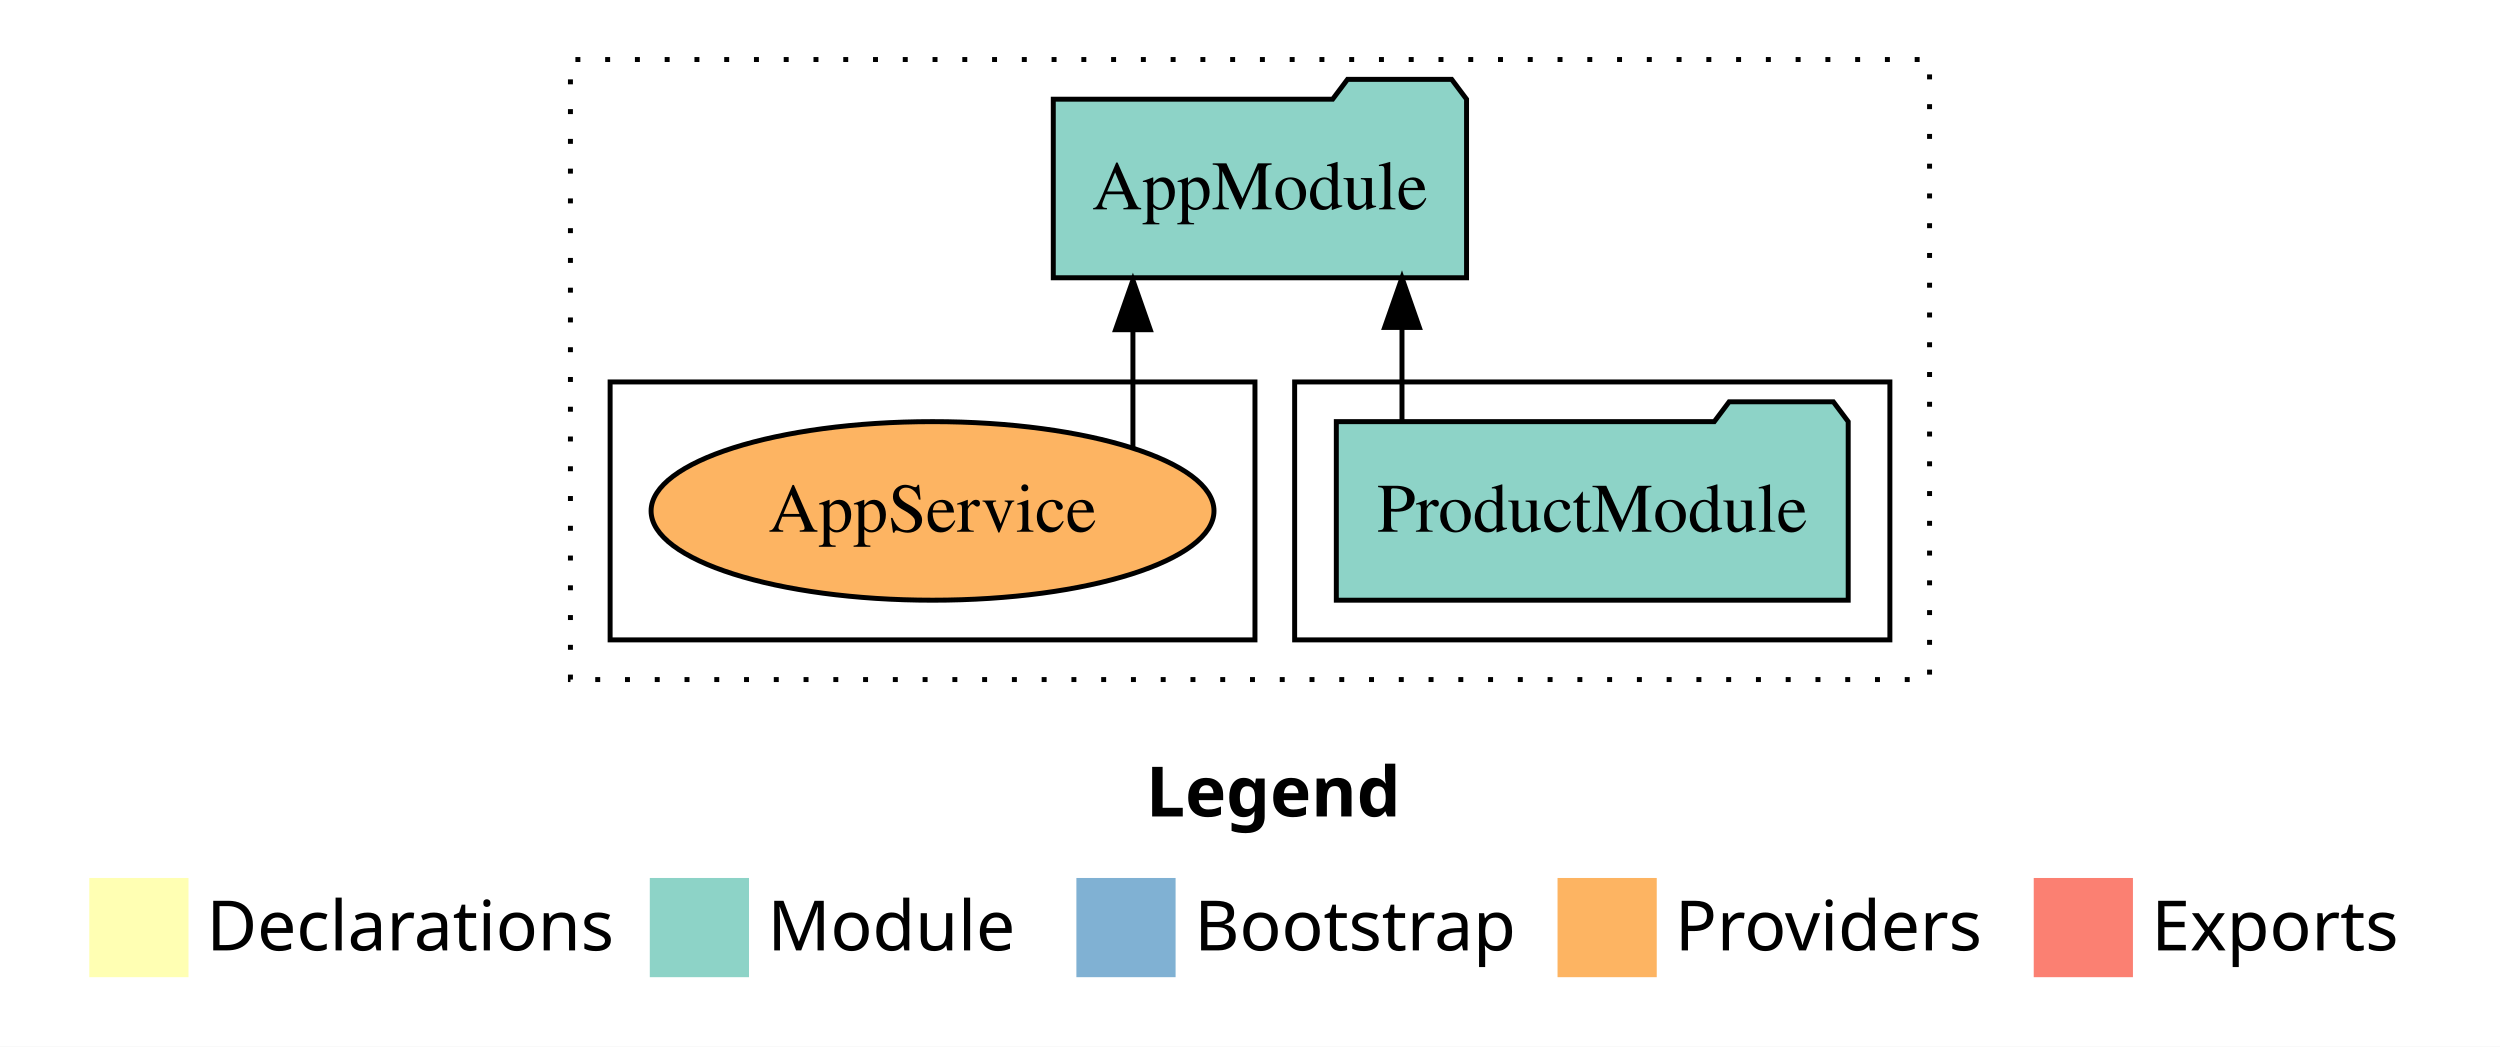
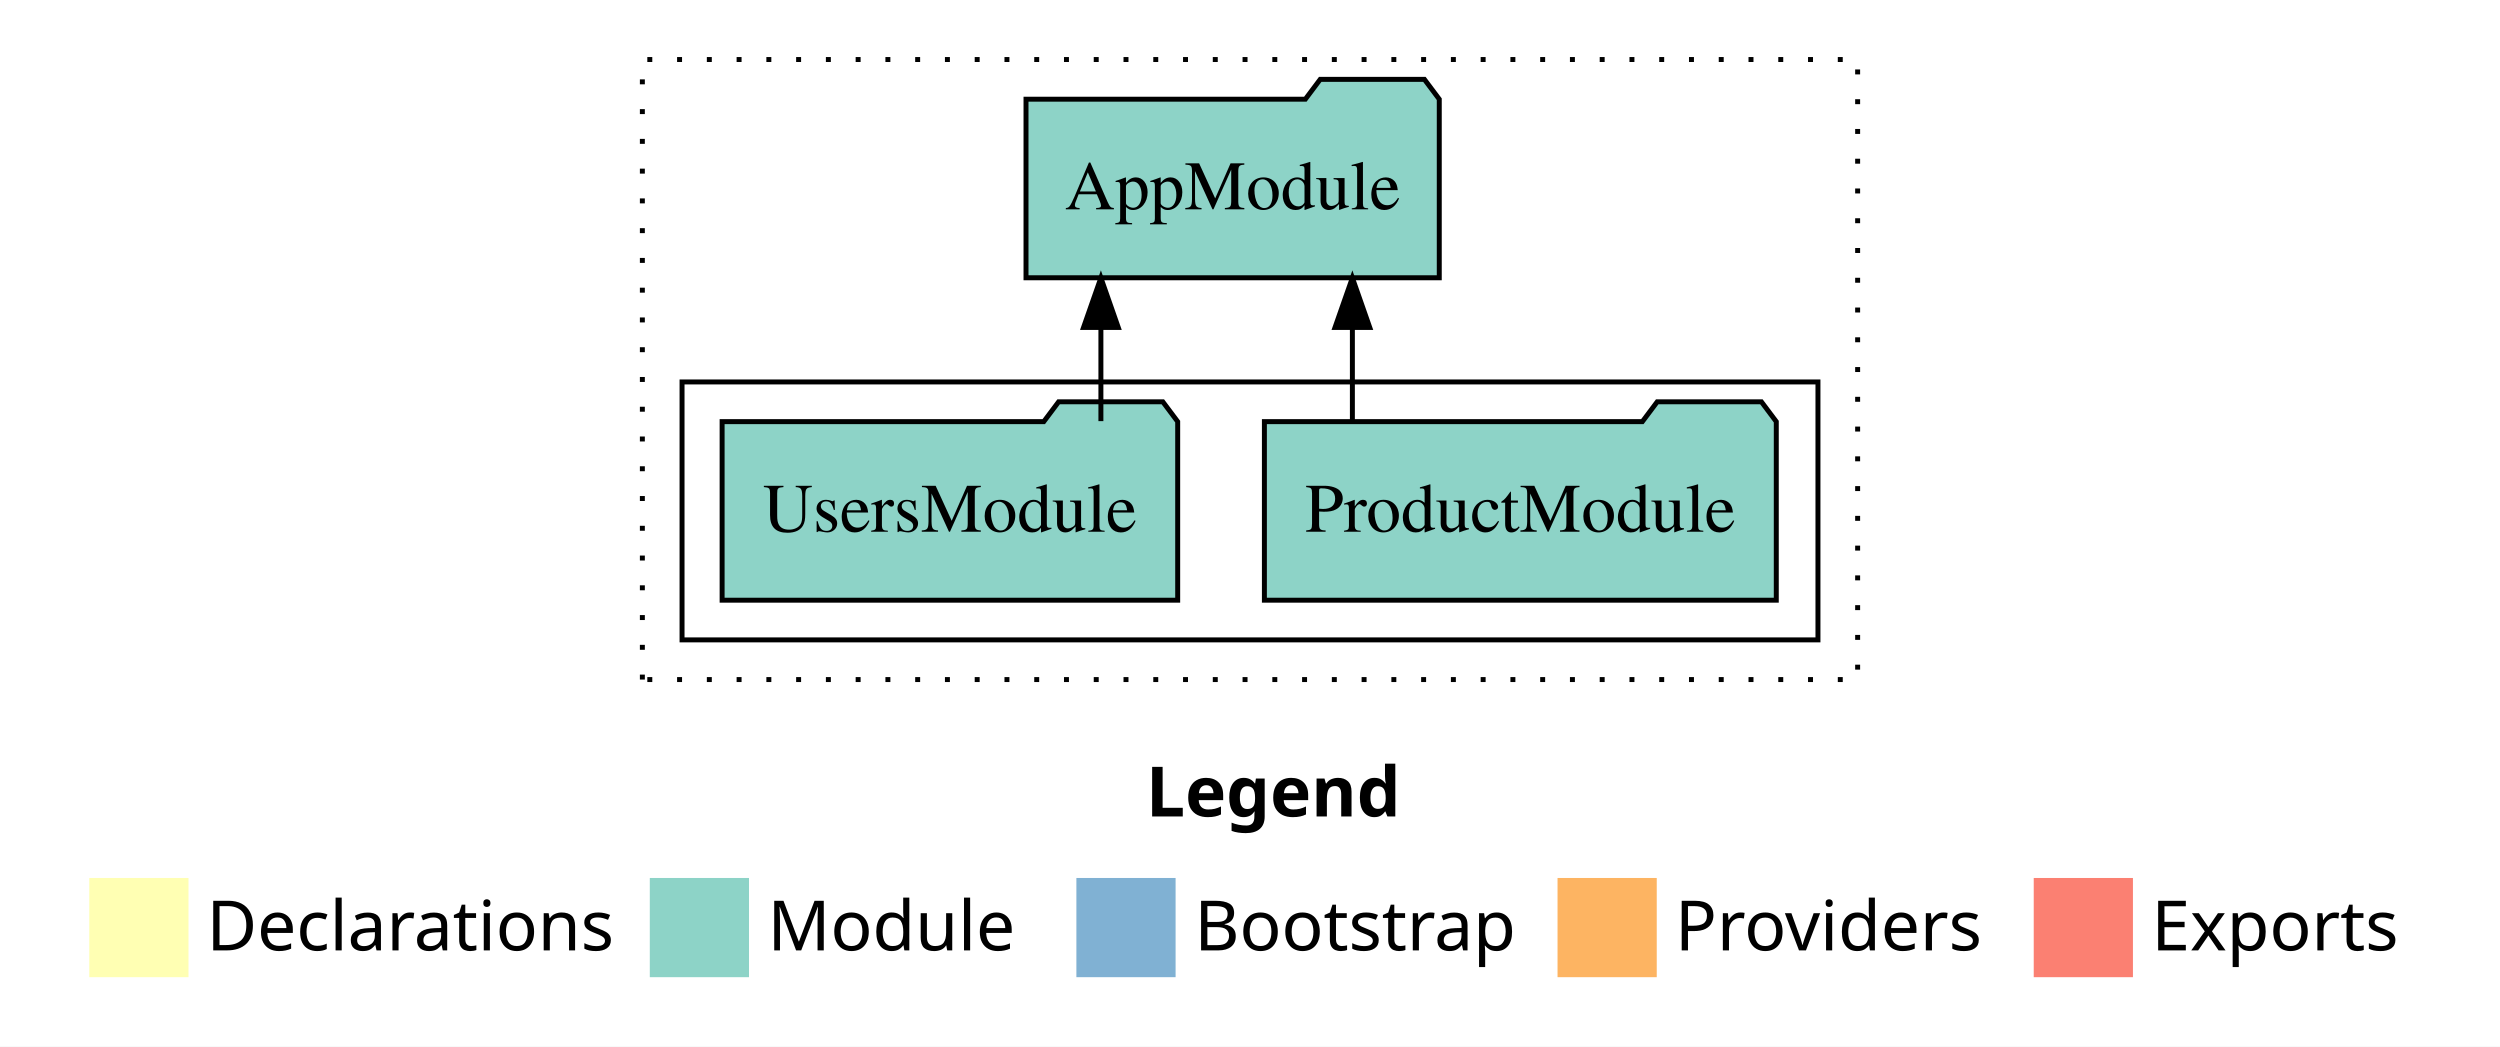
<svg xmlns="http://www.w3.org/2000/svg" width="504pt" height="211pt" viewBox="0.00 0.00 504.00 211.00">
  <g id="graph0" class="graph" transform="scale(1 1) rotate(0) translate(4 207)">
    <polygon fill="#ffffff" stroke="transparent" points="-4,4 -4,-207 500,-207 500,4 -4,4" />
    <text text-anchor="start" x="227.009" y="-42.4" font-family="sans-serif" font-weight="bold" font-size="14.00" fill="#000000">Legend</text>
    <polygon fill="#ffffb3" stroke="transparent" points="14,-10 14,-30 34,-30 34,-10 14,-10" />
    <text text-anchor="start" x="37.629" y="-15.4" font-family="sans-serif" font-size="14.00" fill="#000000">  Declarations</text>
    <polygon fill="#8dd3c7" stroke="transparent" points="127,-10 127,-30 147,-30 147,-10 127,-10" />
    <text text-anchor="start" x="150.725" y="-15.4" font-family="sans-serif" font-size="14.00" fill="#000000">  Module</text>
    <polygon fill="#80b1d3" stroke="transparent" points="213,-10 213,-30 233,-30 233,-10 213,-10" />
    <text text-anchor="start" x="236.781" y="-15.4" font-family="sans-serif" font-size="14.00" fill="#000000">  Bootstrap</text>
    <polygon fill="#fdb462" stroke="transparent" points="310,-10 310,-30 330,-30 330,-10 310,-10" />
    <text text-anchor="start" x="333.673" y="-15.4" font-family="sans-serif" font-size="14.00" fill="#000000">  Providers</text>
    <polygon fill="#fb8072" stroke="transparent" points="406,-10 406,-30 426,-30 426,-10 406,-10" />
    <text text-anchor="start" x="429.726" y="-15.4" font-family="sans-serif" font-size="14.00" fill="#000000">  Exports</text>
    <g id="clust1" class="cluster">
-       <polygon fill="none" stroke="#000000" stroke-dasharray="1,5" points="111,-70 111,-195 385,-195 385,-70 111,-70" />
+       <polygon fill="none" stroke="#000000" stroke-dasharray="1,5" points="125.5,-70 125.5,-195 370.5,-195 370.5,-70 125.5,-70" />
    </g>
    <g id="clust3" class="cluster">
-       <polygon fill="none" stroke="#000000" points="257,-78 257,-130 377,-130 377,-78 257,-78" />
-     </g>
-     <g id="clust6" class="cluster">
-       <polygon fill="none" stroke="#000000" points="119,-78 119,-130 249,-130 249,-78 119,-78" />
+       <polygon fill="none" stroke="#000000" points="133.5,-78 133.5,-130 362.5,-130 362.5,-78 133.5,-78" />
    </g>
    <g id="node1" class="node">
-       <polygon fill="#8dd3c7" stroke="#000000" points="368.598,-122 365.598,-126 344.598,-126 341.598,-122 265.402,-122 265.402,-86 368.598,-86 368.598,-122" />
-       <text text-anchor="middle" x="317" y="-99.8" font-family="Times,serif" font-size="14.00" fill="#000000">ProductModule</text>
+       <polygon fill="#8dd3c7" stroke="#000000" points="354.098,-122 351.098,-126 330.098,-126 327.098,-122 250.902,-122 250.902,-86 354.098,-86 354.098,-122" />
+       <text text-anchor="middle" x="302.5" y="-99.8" font-family="Times,serif" font-size="14.00" fill="#000000">ProductModule</text>
+     </g>
+     <g id="node3" class="node">
+       <polygon fill="#8dd3c7" stroke="#000000" points="286.157,-187 283.157,-191 262.157,-191 259.157,-187 202.843,-187 202.843,-151 286.157,-151 286.157,-187" />
+       <text text-anchor="middle" x="244.5" y="-164.8" font-family="Times,serif" font-size="14.00" fill="#000000">AppModule</text>
+     </g>
+     <g id="edge1" class="edge">
+       <path fill="none" stroke="#000000" d="M268.64,-122.106C268.64,-122.106 268.64,-140.991 268.64,-140.991" />
+       <polygon fill="#000000" stroke="#000000" points="265.14,-140.991 268.64,-150.991 272.14,-140.991 265.14,-140.991" />
    </g>
    <g id="node2" class="node">
-       <polygon fill="#8dd3c7" stroke="#000000" points="291.657,-187 288.657,-191 267.657,-191 264.657,-187 208.343,-187 208.343,-151 291.657,-151 291.657,-187" />
-       <text text-anchor="middle" x="250" y="-164.8" font-family="Times,serif" font-size="14.00" fill="#000000">AppModule</text>
-     </g>
-     <g id="edge1" class="edge">
-       <path fill="none" stroke="#000000" d="M278.64,-122.106C278.64,-122.106 278.64,-140.991 278.64,-140.991" />
-       <polygon fill="#000000" stroke="#000000" points="275.14,-140.991 278.64,-150.991 282.14,-140.991 275.14,-140.991" />
-     </g>
-     <g id="node3" class="node">
-       <ellipse fill="#fdb462" stroke="#000000" cx="184" cy="-104" rx="56.741" ry="18" />
-       <text text-anchor="middle" x="184" y="-99.8" font-family="Times,serif" font-size="14.00" fill="#000000">AppService</text>
+       <polygon fill="#8dd3c7" stroke="#000000" points="233.422,-122 230.422,-126 209.422,-126 206.422,-122 141.578,-122 141.578,-86 233.422,-86 233.422,-122" />
+       <text text-anchor="middle" x="187.5" y="-99.8" font-family="Times,serif" font-size="14.00" fill="#000000">UsersModule</text>
    </g>
    <g id="edge2" class="edge">
-       <path fill="none" stroke="#000000" d="M224.396,-116.842C224.396,-116.842 224.396,-140.523 224.396,-140.523" />
-       <polygon fill="#000000" stroke="#000000" points="220.896,-140.523 224.396,-150.523 227.896,-140.523 220.896,-140.523" />
+       <path fill="none" stroke="#000000" d="M217.941,-122.106C217.941,-122.106 217.941,-140.991 217.941,-140.991" />
+       <polygon fill="#000000" stroke="#000000" points="214.441,-140.991 217.941,-150.991 221.441,-140.991 214.441,-140.991" />
    </g>
  </g>
</svg>
